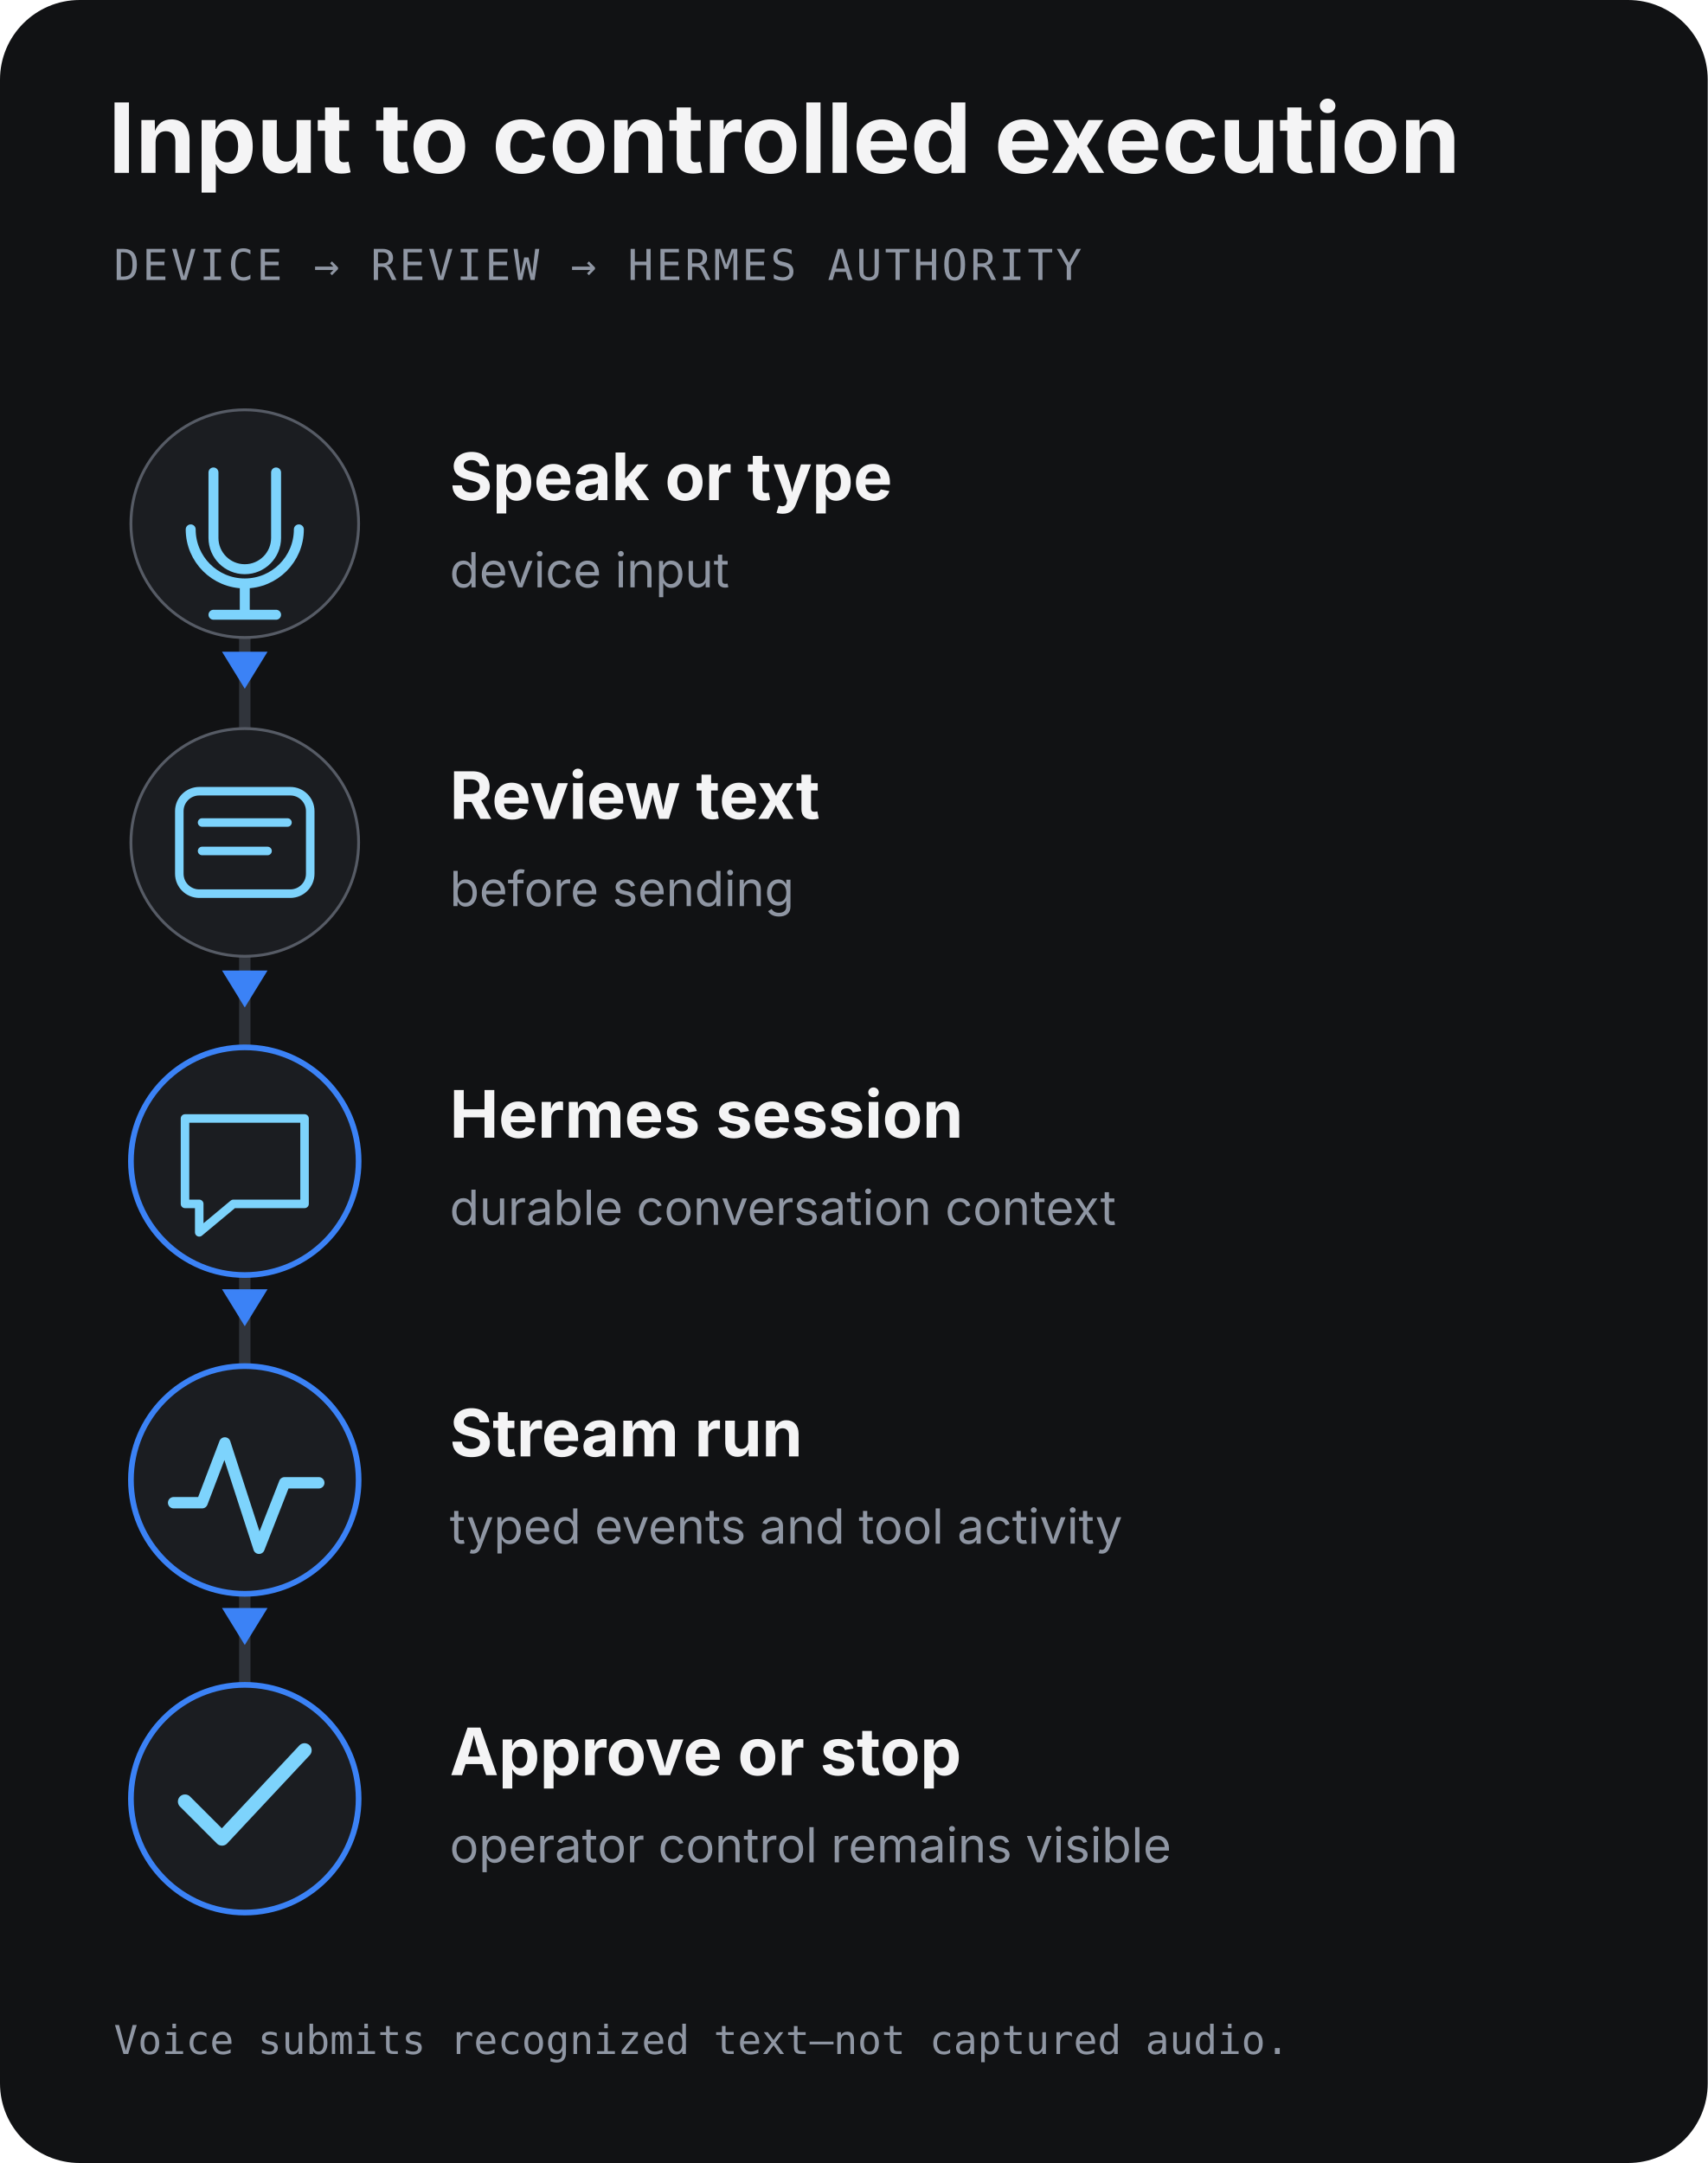
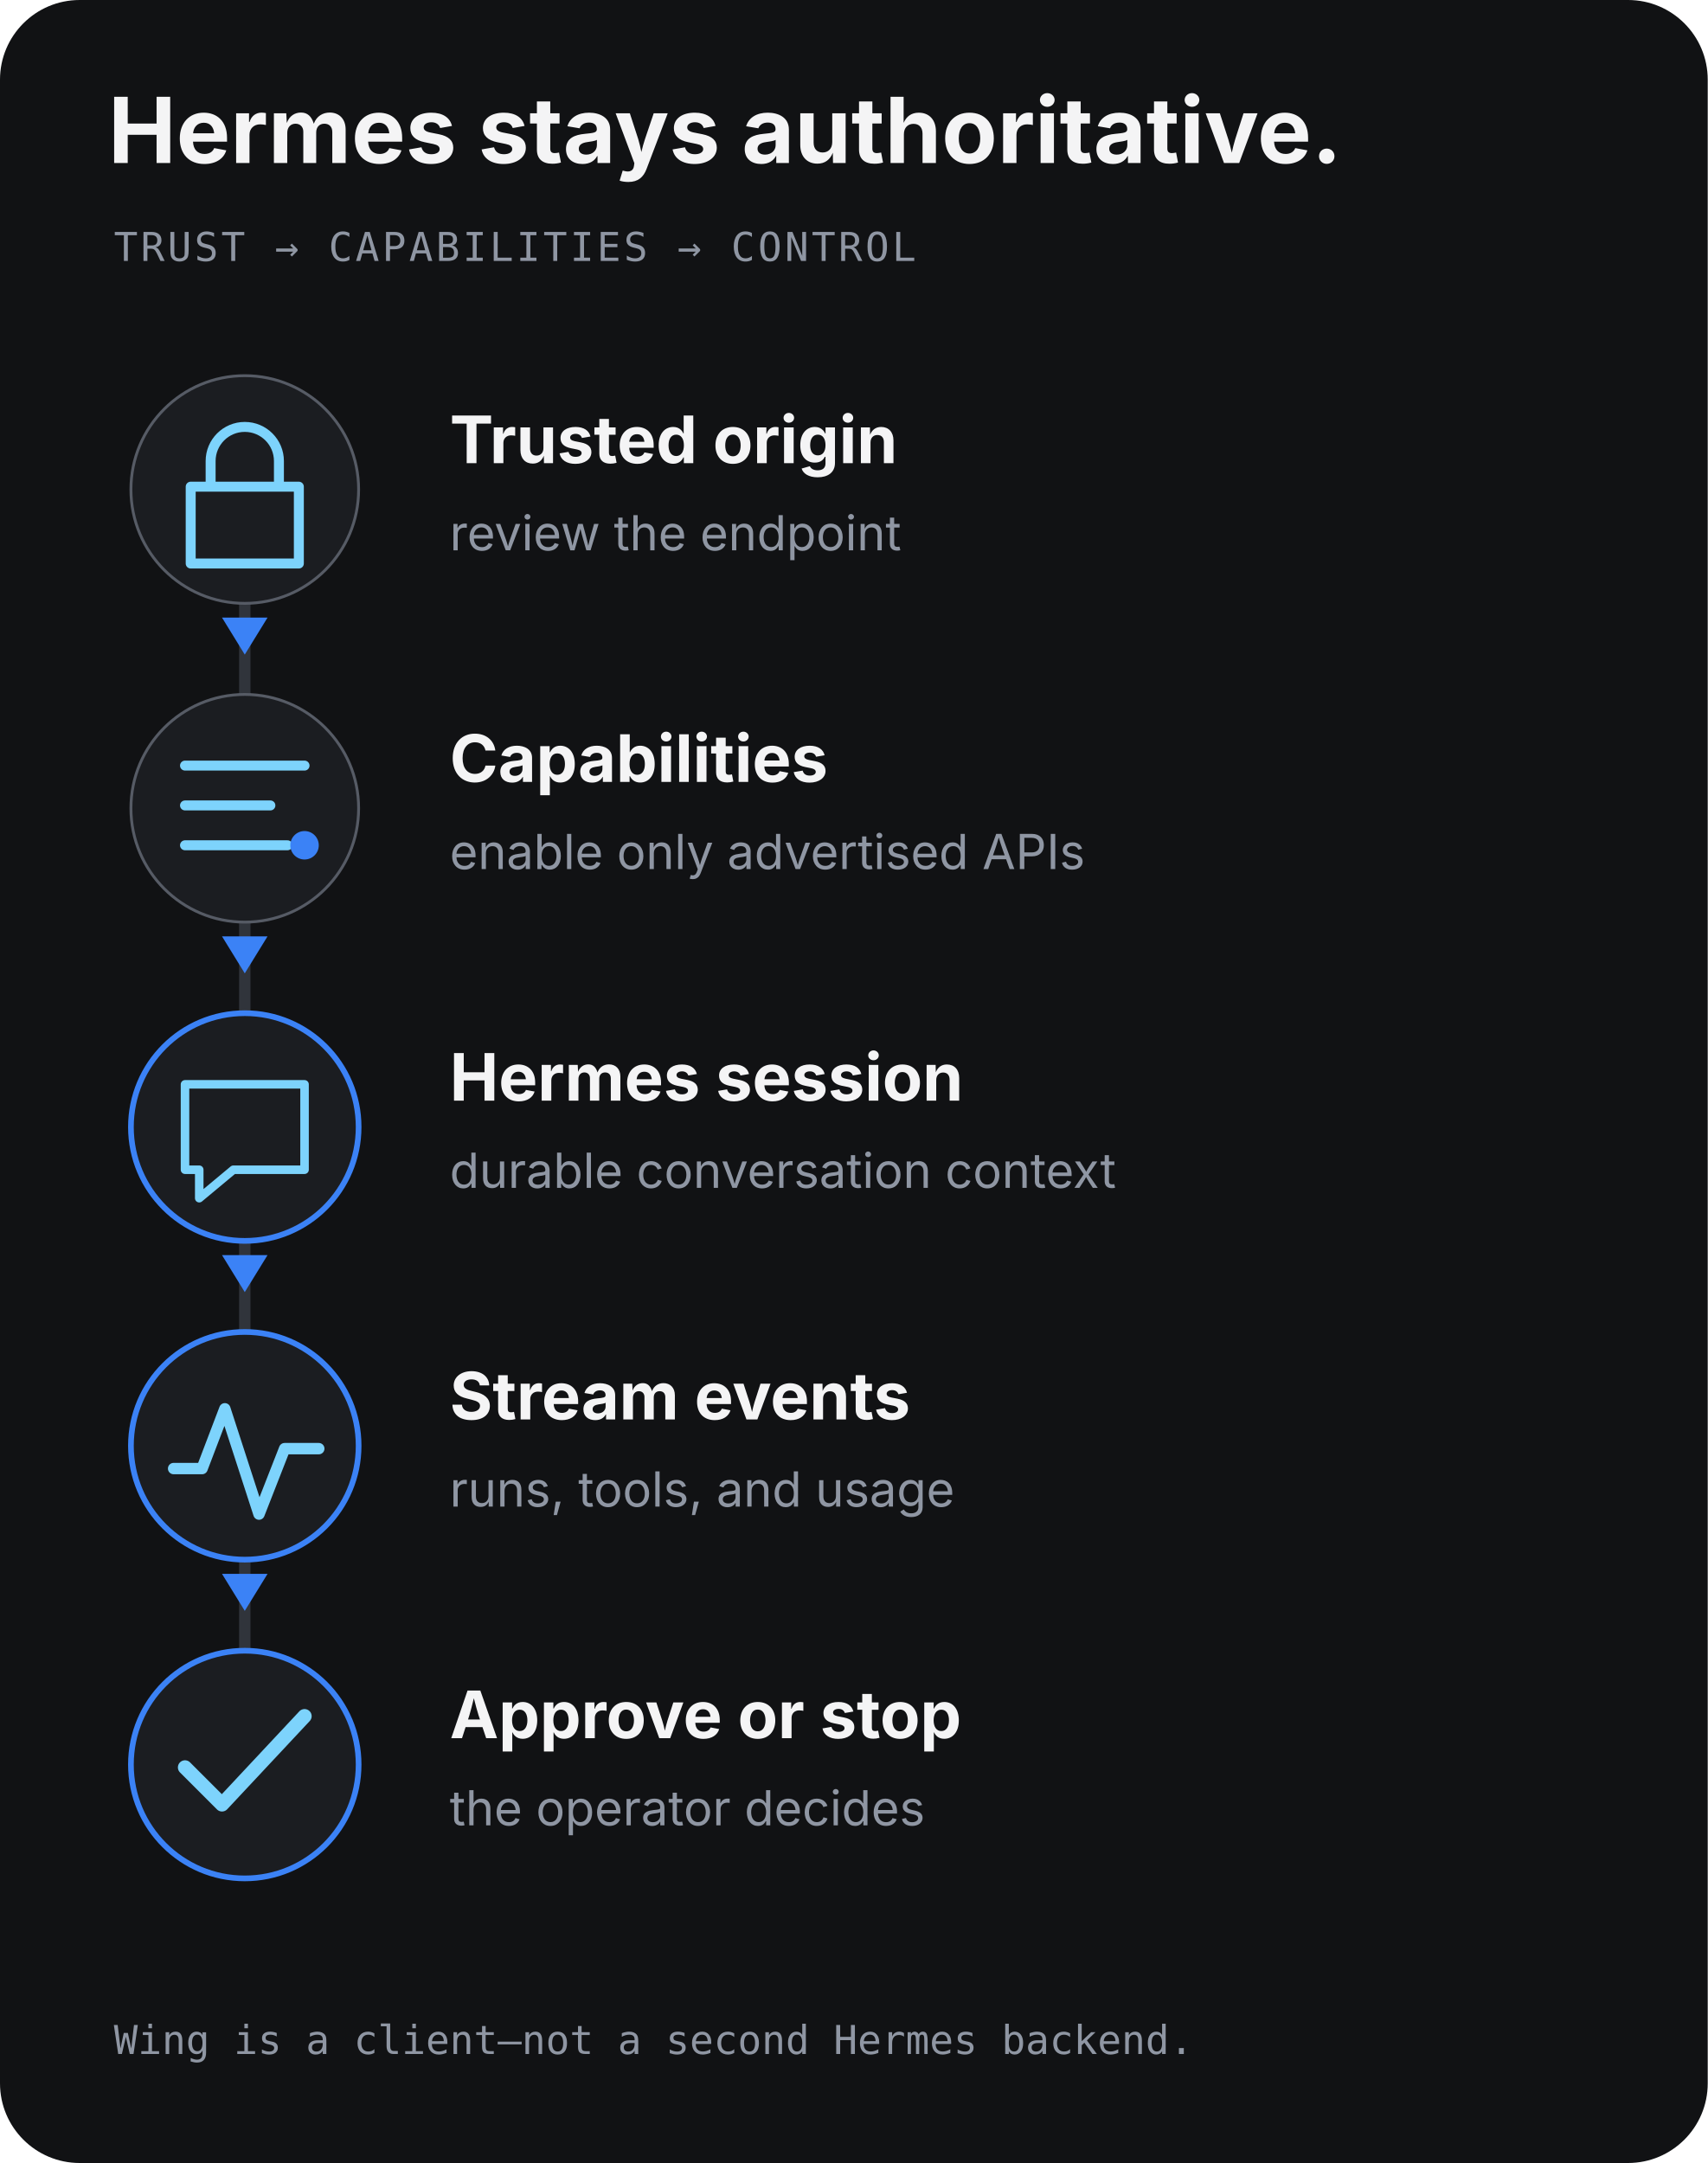
<svg xmlns="http://www.w3.org/2000/svg" width="600" height="760" viewBox="0 0 600 760" role="img" aria-labelledby="title desc">
  <rect width="600" height="760" rx="28" fill="#111214" />
-   <text x="38" y="36" dominant-baseline="hanging" fill="#f4f4f5" font-family="-apple-system, BlinkMacSystemFont, Segoe UI, sans-serif" font-size="34" font-weight="750">Input to controlled execution</text>
-   <text x="40" y="88" dominant-baseline="hanging" fill="#8f96a3" font-family="ui-monospace, SFMono-Regular, Menlo, monospace" font-size="15" letter-spacing="1">DEVICE → REVIEW → HERMES AUTHORITY</text>
-   <path d="M86 174V625" stroke="#30343b" stroke-width="4" stroke-linecap="round" />
+   <text x="38" y="34" dominant-baseline="hanging" fill="#f4f4f5" font-family="-apple-system, BlinkMacSystemFont, Segoe UI, sans-serif" font-size="32" font-weight="750">Hermes stays authoritative.</text>
+   <text x="40" y="82" dominant-baseline="hanging" fill="#8f96a3" font-family="ui-monospace, SFMono-Regular, Menlo, monospace" font-size="14" letter-spacing="1">TRUST → CAPABILITIES → CONTROL</text>
+   <path d="M86 163V615" stroke="#30343b" stroke-width="4" stroke-linecap="round" />
  <g font-family="-apple-system, BlinkMacSystemFont, Segoe UI, sans-serif">
-     <g transform="translate(40 138)">
+     <g transform="translate(40 126)">
      <circle cx="46" cy="46" r="40" fill="#1b1d21" stroke="#565b65" />
-       <path d="M35 28v23a11 11 0 0 0 22 0V28M27 48a19 19 0 0 0 38 0M46 67v11M35 78h22" fill="none" stroke="#7dd3fc" stroke-width="3.5" stroke-linecap="round" />
-       <text x="118" y="21" dominant-baseline="hanging" fill="#f4f4f5" font-size="23" font-weight="700">Speak or type</text>
-       <text x="118" y="56" dominant-baseline="hanging" fill="#8f96a3" font-size="17">device input</text>
+       <path d="M27 45h38v27H27zM34 45v-9a12 12 0 0 1 24 0v9" fill="none" stroke="#7dd3fc" stroke-width="3.5" stroke-linejoin="round" />
+       <text x="118" y="20" dominant-baseline="hanging" fill="#f4f4f5" font-size="23" font-weight="700">Trusted origin</text>
+       <text x="118" y="55" dominant-baseline="hanging" fill="#8f96a3" font-size="17">review the endpoint</text>
    </g>
-     <g transform="translate(40 250)">
+     <g transform="translate(40 238)">
      <circle cx="46" cy="46" r="40" fill="#1b1d21" stroke="#565b65" />
-       <rect x="23" y="28" width="46" height="36" rx="7" fill="none" stroke="#7dd3fc" stroke-width="3" />
-       <path d="M31 39h30M31 49h23" stroke="#7dd3fc" stroke-width="3" stroke-linecap="round" />
-       <text x="118" y="21" dominant-baseline="hanging" fill="#f4f4f5" font-size="23" font-weight="700">Review text</text>
-       <text x="118" y="56" dominant-baseline="hanging" fill="#8f96a3" font-size="17">before sending</text>
+       <path d="M25 31h42M25 45h30M25 59h36" stroke="#7dd3fc" stroke-width="3.5" stroke-linecap="round" />
+       <circle cx="67" cy="59" r="5" fill="#3b82f6" />
+       <text x="118" y="20" dominant-baseline="hanging" fill="#f4f4f5" font-size="23" font-weight="700">Capabilities</text>
+       <text x="118" y="55" dominant-baseline="hanging" fill="#8f96a3" font-size="17">enable only advertised APIs</text>
    </g>
-     <g transform="translate(40 362)">
+     <g transform="translate(40 350)">
      <circle cx="46" cy="46" r="40" fill="#1b1d21" stroke="#3b82f6" stroke-width="2" />
      <path d="M25 31h42v30H42L30 71V61h-5z" fill="none" stroke="#7dd3fc" stroke-width="3" stroke-linejoin="round" />
-       <text x="118" y="21" dominant-baseline="hanging" fill="#f4f4f5" font-size="23" font-weight="700">Hermes session</text>
-       <text x="118" y="56" dominant-baseline="hanging" fill="#8f96a3" font-size="17">durable conversation context</text>
+       <text x="118" y="20" dominant-baseline="hanging" fill="#f4f4f5" font-size="23" font-weight="700">Hermes session</text>
+       <text x="118" y="55" dominant-baseline="hanging" fill="#8f96a3" font-size="17">durable conversation context</text>
    </g>
-     <g transform="translate(40 474)">
+     <g transform="translate(40 462)">
      <circle cx="46" cy="46" r="40" fill="#1b1d21" stroke="#3b82f6" stroke-width="2" />
      <path d="M21 54h10l8-21 12 37 9-23h12" fill="none" stroke="#7dd3fc" stroke-width="4" stroke-linecap="round" stroke-linejoin="round" />
-       <text x="118" y="21" dominant-baseline="hanging" fill="#f4f4f5" font-size="23" font-weight="700">Stream run</text>
-       <text x="118" y="56" dominant-baseline="hanging" fill="#8f96a3" font-size="17">typed events and tool activity</text>
+       <text x="118" y="20" dominant-baseline="hanging" fill="#f4f4f5" font-size="23" font-weight="700">Stream events</text>
+       <text x="118" y="55" dominant-baseline="hanging" fill="#8f96a3" font-size="17">runs, tools, and usage</text>
    </g>
-     <g transform="translate(40 586)">
+     <g transform="translate(40 574)">
      <circle cx="46" cy="46" r="40" fill="#1b1d21" stroke="#3b82f6" stroke-width="2" />
      <path d="M25 47l13 13 29-31" fill="none" stroke="#7dd3fc" stroke-width="5" stroke-linecap="round" stroke-linejoin="round" />
-       <text x="118" y="21" dominant-baseline="hanging" fill="#f4f4f5" font-size="23" font-weight="700">Approve or stop</text>
-       <text x="118" y="56" dominant-baseline="hanging" fill="#8f96a3" font-size="17">operator control remains visible</text>
+       <text x="118" y="20" dominant-baseline="hanging" fill="#f4f4f5" font-size="23" font-weight="700">Approve or stop</text>
+       <text x="118" y="55" dominant-baseline="hanging" fill="#8f96a3" font-size="17">the operator decides</text>
    </g>
  </g>
  <g fill="#3b82f6">
-     <path d="M86 242l-8-13h16z" />
-     <path d="M86 354l-8-13h16z" />
-     <path d="M86 466l-8-13h16z" />
-     <path d="M86 578l-8-13h16z" />
+     <path d="M86 230l-8-13h16z" />
+     <path d="M86 342l-8-13h16z" />
+     <path d="M86 454l-8-13h16z" />
+     <path d="M86 566l-8-13h16z" />
  </g>
-   <text x="40" y="712" dominant-baseline="hanging" fill="#8f96a3" font-family="ui-monospace, SFMono-Regular, Menlo, monospace" font-size="14">Voice submits recognized text—not captured audio.</text>
+   <text x="40" y="712" dominant-baseline="hanging" fill="#8f96a3" font-family="ui-monospace, SFMono-Regular, Menlo, monospace" font-size="14">Wing is a client—not a second Hermes backend.</text>
</svg>
